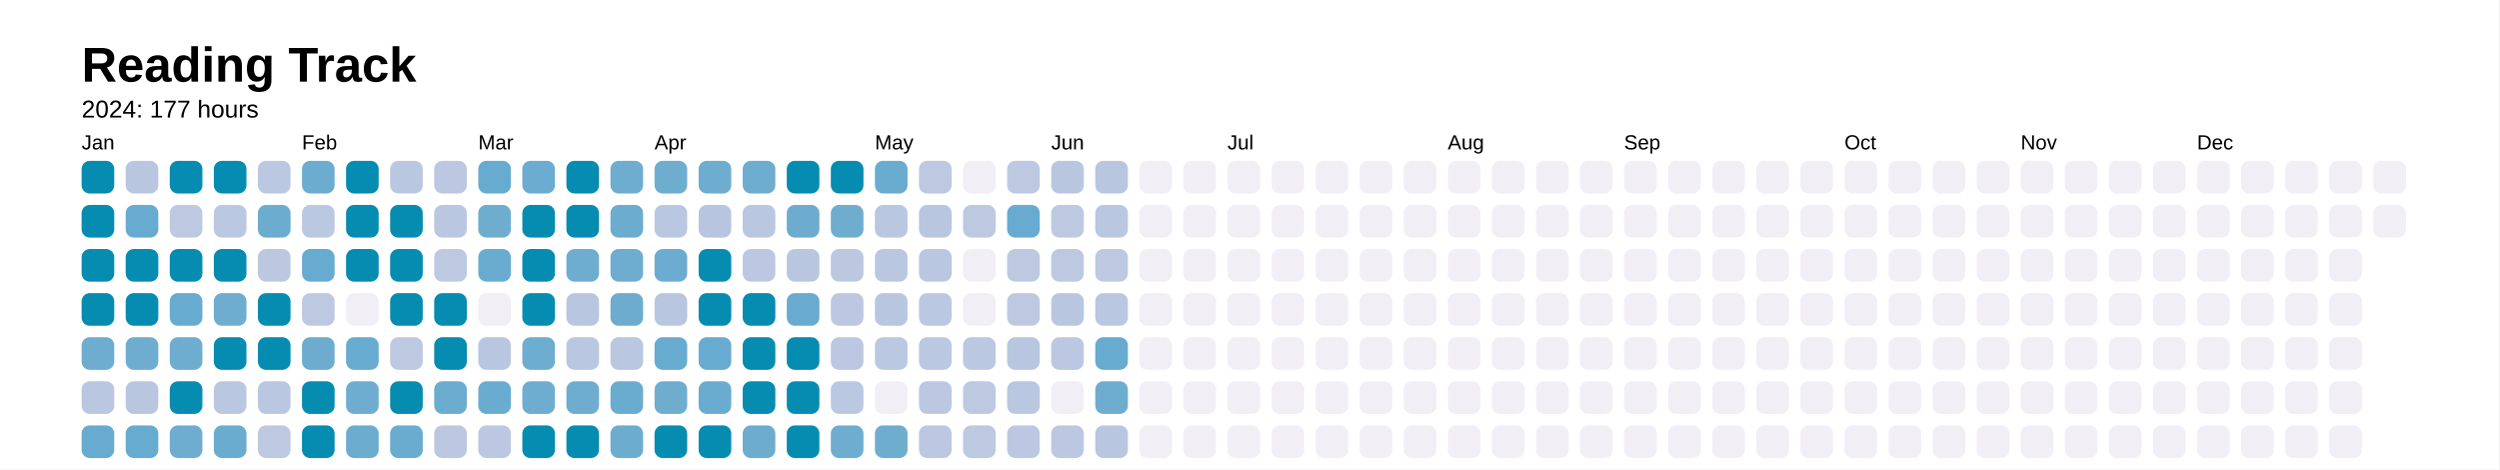
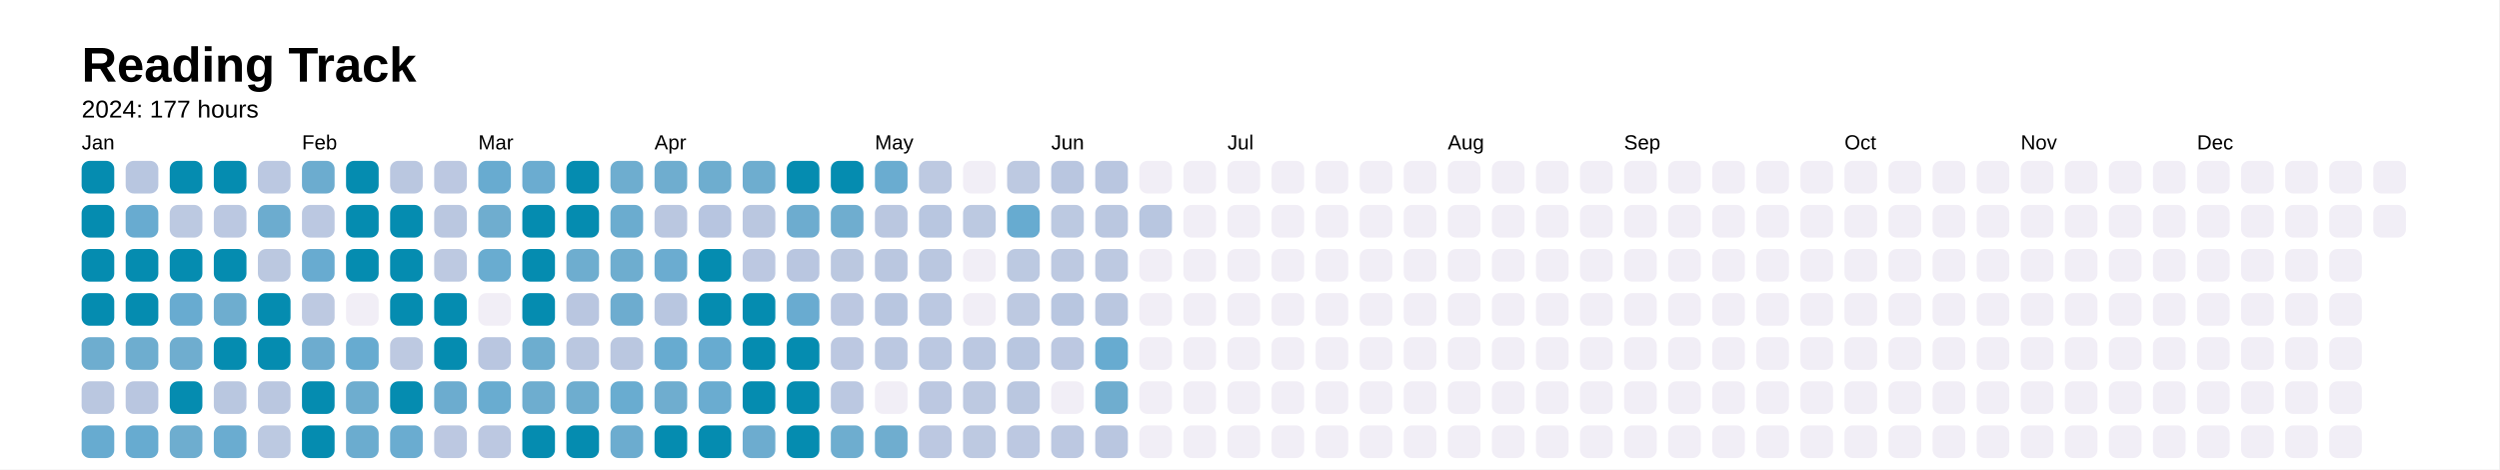
<svg xmlns="http://www.w3.org/2000/svg" baseProfile="full" height="57.5mm" version="1.1" viewBox="0,0,306.2,57.5" width="306.2mm">
  <defs />
  <rect fill="#FFFFFF" height="57.5" width="306.2" x="0" y="0" />
  <text fill="#000000" style="font-size:6px; font-family:Arial; font-weight:bold;" x="10" y="10">Reading Track</text>
  <text fill="#000000" style="font-size:3px; font-family:Arial;" x="10" y="14.4">2024: 177 hours</text>
  <text fill="#000000" style="font-size:2.5px; font-family:Arial" x="10" y="18.3">Jan</text>
  <rect fill="#058cb0" height="4" rx="1" ry="1" width="4" x="10" y="19.7" />
  <rect fill="#058cb0" height="4" rx="1" ry="1" width="4" x="10" y="25.1" />
  <rect fill="#058cb0" height="4" rx="1" ry="1" width="4" x="10" y="30.5" />
  <rect fill="#058cb0" height="4" rx="1" ry="1" width="4" x="10" y="35.9" />
  <rect fill="#6eadcf" height="4" rx="1" ry="1" width="4" x="10" y="41.3" />
  <rect fill="#bac7e0" height="4" rx="1" ry="1" width="4" x="10" y="46.7" />
  <rect fill="#67abd0" height="4" rx="1" ry="1" width="4" x="10" y="52.1" />
  <rect fill="#b8c6e0" height="4" rx="1" ry="1" width="4" x="15.4" y="19.7" />
  <rect fill="#68abd0" height="4" rx="1" ry="1" width="4" x="15.4" y="25.1" />
  <rect fill="#058cb0" height="4" rx="1" ry="1" width="4" x="15.4" y="30.5" />
  <rect fill="#058cb0" height="4" rx="1" ry="1" width="4" x="15.4" y="35.9" />
  <rect fill="#6eadcf" height="4" rx="1" ry="1" width="4" x="15.4" y="41.3" />
  <rect fill="#b9c6e0" height="4" rx="1" ry="1" width="4" x="15.4" y="46.7" />
  <rect fill="#67abd0" height="4" rx="1" ry="1" width="4" x="15.4" y="52.1" />
  <rect fill="#058cb0" height="4" rx="1" ry="1" width="4" x="20.8" y="19.7" />
  <rect fill="#bcc9e1" height="4" rx="1" ry="1" width="4" x="20.8" y="25.1" />
  <rect fill="#058cb0" height="4" rx="1" ry="1" width="4" x="20.8" y="30.5" />
  <rect fill="#68abd0" height="4" rx="1" ry="1" width="4" x="20.8" y="35.9" />
  <rect fill="#6fadcf" height="4" rx="1" ry="1" width="4" x="20.8" y="41.3" />
  <rect fill="#058cb0" height="4" rx="1" ry="1" width="4" x="20.8" y="46.7" />
  <rect fill="#6eadcf" height="4" rx="1" ry="1" width="4" x="20.8" y="52.1" />
  <rect fill="#058cb0" height="4" rx="1" ry="1" width="4" x="26.2" y="19.7" />
  <rect fill="#bbc8e1" height="4" rx="1" ry="1" width="4" x="26.2" y="25.1" />
  <rect fill="#058cb0" height="4" rx="1" ry="1" width="4" x="26.2" y="30.5" />
  <rect fill="#6eadcf" height="4" rx="1" ry="1" width="4" x="26.2" y="35.9" />
  <rect fill="#058cb0" height="4" rx="1" ry="1" width="4" x="26.2" y="41.3" />
  <rect fill="#b9c7e0" height="4" rx="1" ry="1" width="4" x="26.2" y="46.7" />
  <rect fill="#6aacd0" height="4" rx="1" ry="1" width="4" x="26.2" y="52.1" />
  <rect fill="#bbc8e1" height="4" rx="1" ry="1" width="4" x="31.6" y="19.7" />
  <rect fill="#6caccf" height="4" rx="1" ry="1" width="4" x="31.6" y="25.1" />
  <rect fill="#bbc8e0" height="4" rx="1" ry="1" width="4" x="31.6" y="30.5" />
  <rect fill="#058cb0" height="4" rx="1" ry="1" width="4" x="31.6" y="35.9" />
  <rect fill="#058cb0" height="4" rx="1" ry="1" width="4" x="31.6" y="41.3" />
  <rect fill="#bac7e0" height="4" rx="1" ry="1" width="4" x="31.6" y="46.7" />
  <rect fill="#bcc9e1" height="4" rx="1" ry="1" width="4" x="31.6" y="52.1" />
  <text fill="#000000" style="font-size:2.5px; font-family:Arial" x="37.0" y="18.3">Feb</text>
  <rect fill="#6caccf" height="4" rx="1" ry="1" width="4" x="37.0" y="19.7" />
  <rect fill="#bbc8e1" height="4" rx="1" ry="1" width="4" x="37.0" y="25.1" />
  <rect fill="#68abd0" height="4" rx="1" ry="1" width="4" x="37.0" y="30.5" />
  <rect fill="#bdc9e1" height="4" rx="1" ry="1" width="4" x="37.0" y="35.9" />
  <rect fill="#6daccf" height="4" rx="1" ry="1" width="4" x="37.0" y="41.3" />
  <rect fill="#058cb0" height="4" rx="1" ry="1" width="4" x="37.0" y="46.7" />
  <rect fill="#058cb0" height="4" rx="1" ry="1" width="4" x="37.0" y="52.1" />
  <rect fill="#058cb0" height="4" rx="1" ry="1" width="4" x="42.4" y="19.7" />
  <rect fill="#058cb0" height="4" rx="1" ry="1" width="4" x="42.4" y="25.1" />
  <rect fill="#058cb0" height="4" rx="1" ry="1" width="4" x="42.4" y="30.5" />
  <rect fill="#f1eef6" height="4" rx="1" ry="1" width="4" x="42.4" y="35.9" />
  <rect fill="#67abd0" height="4" rx="1" ry="1" width="4" x="42.4" y="41.3" />
  <rect fill="#6eadcf" height="4" rx="1" ry="1" width="4" x="42.4" y="46.7" />
  <rect fill="#6baccf" height="4" rx="1" ry="1" width="4" x="42.4" y="52.1" />
  <rect fill="#bac7e0" height="4" rx="1" ry="1" width="4" x="47.8" y="19.7" />
  <rect fill="#058cb0" height="4" rx="1" ry="1" width="4" x="47.8" y="25.1" />
  <rect fill="#058cb0" height="4" rx="1" ry="1" width="4" x="47.8" y="30.5" />
  <rect fill="#058cb0" height="4" rx="1" ry="1" width="4" x="47.8" y="35.9" />
  <rect fill="#bdc9e1" height="4" rx="1" ry="1" width="4" x="47.8" y="41.3" />
  <rect fill="#058cb0" height="4" rx="1" ry="1" width="4" x="47.8" y="46.7" />
  <rect fill="#6aacd0" height="4" rx="1" ry="1" width="4" x="47.8" y="52.1" />
  <rect fill="#bcc8e1" height="4" rx="1" ry="1" width="4" x="53.2" y="19.7" />
  <rect fill="#bac7e0" height="4" rx="1" ry="1" width="4" x="53.2" y="25.1" />
  <rect fill="#bdc9e1" height="4" rx="1" ry="1" width="4" x="53.2" y="30.5" />
  <rect fill="#058cb0" height="4" rx="1" ry="1" width="4" x="53.2" y="35.9" />
  <rect fill="#058cb0" height="4" rx="1" ry="1" width="4" x="53.2" y="41.3" />
  <rect fill="#6caccf" height="4" rx="1" ry="1" width="4" x="53.2" y="46.7" />
  <rect fill="#bcc8e1" height="4" rx="1" ry="1" width="4" x="53.2" y="52.1" />
  <text fill="#000000" style="font-size:2.5px; font-family:Arial" x="58.6" y="18.3">Mar</text>
  <rect fill="#68abd0" height="4" rx="1" ry="1" width="4" x="58.6" y="19.7" />
  <rect fill="#6fadcf" height="4" rx="1" ry="1" width="4" x="58.6" y="25.1" />
  <rect fill="#69acd0" height="4" rx="1" ry="1" width="4" x="58.6" y="30.5" />
  <rect fill="#f1eef6" height="4" rx="1" ry="1" width="4" x="58.6" y="35.9" />
  <rect fill="#b9c6e0" height="4" rx="1" ry="1" width="4" x="58.6" y="41.3" />
  <rect fill="#69acd0" height="4" rx="1" ry="1" width="4" x="58.6" y="46.7" />
  <rect fill="#bcc8e1" height="4" rx="1" ry="1" width="4" x="58.6" y="52.1" />
  <rect fill="#6bacd0" height="4" rx="1" ry="1" width="4" x="64" y="19.7" />
  <rect fill="#058cb0" height="4" rx="1" ry="1" width="4" x="64" y="25.1" />
  <rect fill="#058cb0" height="4" rx="1" ry="1" width="4" x="64" y="30.5" />
  <rect fill="#058cb0" height="4" rx="1" ry="1" width="4" x="64" y="35.9" />
  <rect fill="#6dadcf" height="4" rx="1" ry="1" width="4" x="64" y="41.3" />
  <rect fill="#6eadcf" height="4" rx="1" ry="1" width="4" x="64" y="46.7" />
  <rect fill="#058cb0" height="4" rx="1" ry="1" width="4" x="64" y="52.1" />
  <rect fill="#058cb0" height="4" rx="1" ry="1" width="4" x="69.4" y="19.7" />
  <rect fill="#058cb0" height="4" rx="1" ry="1" width="4" x="69.4" y="25.1" />
  <rect fill="#6eadcf" height="4" rx="1" ry="1" width="4" x="69.4" y="30.5" />
  <rect fill="#b9c6e0" height="4" rx="1" ry="1" width="4" x="69.4" y="35.9" />
  <rect fill="#bac7e0" height="4" rx="1" ry="1" width="4" x="69.4" y="41.3" />
  <rect fill="#6eadcf" height="4" rx="1" ry="1" width="4" x="69.4" y="46.7" />
  <rect fill="#058cb0" height="4" rx="1" ry="1" width="4" x="69.4" y="52.1" />
  <rect fill="#6eadcf" height="4" rx="1" ry="1" width="4" x="74.8" y="19.7" />
  <rect fill="#6baccf" height="4" rx="1" ry="1" width="4" x="74.8" y="25.1" />
  <rect fill="#6eadcf" height="4" rx="1" ry="1" width="4" x="74.8" y="30.5" />
  <rect fill="#6daccf" height="4" rx="1" ry="1" width="4" x="74.8" y="35.9" />
  <rect fill="#bac7e0" height="4" rx="1" ry="1" width="4" x="74.8" y="41.3" />
  <rect fill="#69acd0" height="4" rx="1" ry="1" width="4" x="74.8" y="46.7" />
  <rect fill="#6caccf" height="4" rx="1" ry="1" width="4" x="74.8" y="52.1" />
  <text fill="#000000" style="font-size:2.5px; font-family:Arial" x="80.2" y="18.3">Apr</text>
  <rect fill="#6fadcf" height="4" rx="1" ry="1" width="4" x="80.2" y="19.7" />
  <rect fill="#bac7e0" height="4" rx="1" ry="1" width="4" x="80.2" y="25.1" />
  <rect fill="#6bacd0" height="4" rx="1" ry="1" width="4" x="80.2" y="30.5" />
  <rect fill="#b8c6e0" height="4" rx="1" ry="1" width="4" x="80.2" y="35.9" />
  <rect fill="#67abd0" height="4" rx="1" ry="1" width="4" x="80.2" y="41.3" />
  <rect fill="#6fadcf" height="4" rx="1" ry="1" width="4" x="80.2" y="46.7" />
  <rect fill="#058cb0" height="4" rx="1" ry="1" width="4" x="80.2" y="52.1" />
  <rect fill="#6eadcf" height="4" rx="1" ry="1" width="4" x="85.6" y="19.7" />
  <rect fill="#b7c5e0" height="4" rx="1" ry="1" width="4" x="85.6" y="25.1" />
  <rect fill="#058cb0" height="4" rx="1" ry="1" width="4" x="85.6" y="30.5" />
  <rect fill="#058cb0" height="4" rx="1" ry="1" width="4" x="85.6" y="35.9" />
  <rect fill="#67abd0" height="4" rx="1" ry="1" width="4" x="85.6" y="41.3" />
  <rect fill="#6aacd0" height="4" rx="1" ry="1" width="4" x="85.6" y="46.7" />
  <rect fill="#058cb0" height="4" rx="1" ry="1" width="4" x="85.6" y="52.1" />
  <rect fill="#6eadcf" height="4" rx="1" ry="1" width="4" x="91" y="19.7" />
  <rect fill="#bac7e0" height="4" rx="1" ry="1" width="4" x="91" y="25.1" />
  <rect fill="#bcc8e1" height="4" rx="1" ry="1" width="4" x="91" y="30.5" />
  <rect fill="#058cb0" height="4" rx="1" ry="1" width="4" x="91" y="35.9" />
  <rect fill="#058cb0" height="4" rx="1" ry="1" width="4" x="91" y="41.3" />
  <rect fill="#058cb0" height="4" rx="1" ry="1" width="4" x="91" y="46.7" />
  <rect fill="#6daccf" height="4" rx="1" ry="1" width="4" x="91" y="52.1" />
  <rect fill="#058cb0" height="4" rx="1" ry="1" width="4" x="96.4" y="19.7" />
  <rect fill="#6daccf" height="4" rx="1" ry="1" width="4" x="96.4" y="25.1" />
  <rect fill="#b9c6e0" height="4" rx="1" ry="1" width="4" x="96.4" y="30.5" />
  <rect fill="#69abd0" height="4" rx="1" ry="1" width="4" x="96.4" y="35.9" />
  <rect fill="#058cb0" height="4" rx="1" ry="1" width="4" x="96.4" y="41.3" />
  <rect fill="#058cb0" height="4" rx="1" ry="1" width="4" x="96.4" y="46.7" />
  <rect fill="#058cb0" height="4" rx="1" ry="1" width="4" x="96.4" y="52.1" />
  <rect fill="#058cb0" height="4" rx="1" ry="1" width="4" x="101.8" y="19.7" />
  <rect fill="#6fadcf" height="4" rx="1" ry="1" width="4" x="101.8" y="25.1" />
  <rect fill="#bbc8e0" height="4" rx="1" ry="1" width="4" x="101.8" y="30.5" />
  <rect fill="#bcc8e1" height="4" rx="1" ry="1" width="4" x="101.8" y="35.9" />
  <rect fill="#bcc8e1" height="4" rx="1" ry="1" width="4" x="101.8" y="41.3" />
  <rect fill="#bbc8e1" height="4" rx="1" ry="1" width="4" x="101.8" y="46.7" />
  <rect fill="#6eadcf" height="4" rx="1" ry="1" width="4" x="101.8" y="52.1" />
  <text fill="#000000" style="font-size:2.5px; font-family:Arial" x="107.2" y="18.3">May</text>
  <rect fill="#6aacd0" height="4" rx="1" ry="1" width="4" x="107.2" y="19.7" />
  <rect fill="#bac7e0" height="4" rx="1" ry="1" width="4" x="107.2" y="25.1" />
  <rect fill="#bac7e0" height="4" rx="1" ry="1" width="4" x="107.2" y="30.5" />
  <rect fill="#b8c6e0" height="4" rx="1" ry="1" width="4" x="107.2" y="35.9" />
  <rect fill="#bbc8e1" height="4" rx="1" ry="1" width="4" x="107.2" y="41.3" />
  <rect fill="#f1eef6" height="4" rx="1" ry="1" width="4" x="107.2" y="46.7" />
  <rect fill="#6fadcf" height="4" rx="1" ry="1" width="4" x="107.2" y="52.1" />
  <rect fill="#bdc9e1" height="4" rx="1" ry="1" width="4" x="112.6" y="19.7" />
  <rect fill="#b8c6e0" height="4" rx="1" ry="1" width="4" x="112.6" y="25.1" />
  <rect fill="#bac7e0" height="4" rx="1" ry="1" width="4" x="112.6" y="30.5" />
  <rect fill="#bbc8e1" height="4" rx="1" ry="1" width="4" x="112.6" y="35.9" />
  <rect fill="#bbc8e1" height="4" rx="1" ry="1" width="4" x="112.6" y="41.3" />
  <rect fill="#bcc8e1" height="4" rx="1" ry="1" width="4" x="112.6" y="46.7" />
  <rect fill="#bcc8e1" height="4" rx="1" ry="1" width="4" x="112.6" y="52.1" />
  <rect fill="#f1eef6" height="4" rx="1" ry="1" width="4" x="118" y="19.7" />
  <rect fill="#bcc9e1" height="4" rx="1" ry="1" width="4" x="118" y="25.1" />
  <rect fill="#f1eef6" height="4" rx="1" ry="1" width="4" x="118" y="30.5" />
  <rect fill="#f1eef6" height="4" rx="1" ry="1" width="4" x="118" y="35.9" />
  <rect fill="#bbc8e1" height="4" rx="1" ry="1" width="4" x="118" y="41.3" />
  <rect fill="#bdc9e1" height="4" rx="1" ry="1" width="4" x="118" y="46.7" />
  <rect fill="#bdc9e1" height="4" rx="1" ry="1" width="4" x="118" y="52.1" />
  <rect fill="#bdc9e1" height="4" rx="1" ry="1" width="4" x="123.4" y="19.7" />
  <rect fill="#67abd0" height="4" rx="1" ry="1" width="4" x="123.4" y="25.1" />
  <rect fill="#bcc9e1" height="4" rx="1" ry="1" width="4" x="123.4" y="30.5" />
  <rect fill="#bdc9e1" height="4" rx="1" ry="1" width="4" x="123.4" y="35.9" />
  <rect fill="#b8c6e0" height="4" rx="1" ry="1" width="4" x="123.4" y="41.3" />
  <rect fill="#bac7e0" height="4" rx="1" ry="1" width="4" x="123.4" y="46.7" />
  <rect fill="#bcc8e1" height="4" rx="1" ry="1" width="4" x="123.4" y="52.1" />
  <text fill="#000000" style="font-size:2.5px; font-family:Arial" x="128.8" y="18.3">Jun</text>
  <rect fill="#b9c6e0" height="4" rx="1" ry="1" width="4" x="128.8" y="19.7" />
  <rect fill="#bcc9e1" height="4" rx="1" ry="1" width="4" x="128.8" y="25.1" />
  <rect fill="#bdc9e1" height="4" rx="1" ry="1" width="4" x="128.8" y="30.5" />
  <rect fill="#b8c6e0" height="4" rx="1" ry="1" width="4" x="128.8" y="35.9" />
  <rect fill="#bcc8e1" height="4" rx="1" ry="1" width="4" x="128.8" y="41.3" />
  <rect fill="#f1eef6" height="4" rx="1" ry="1" width="4" x="128.8" y="46.7" />
  <rect fill="#bcc8e1" height="4" rx="1" ry="1" width="4" x="128.8" y="52.1" />
  <rect fill="#b9c6e0" height="4" rx="1" ry="1" width="4" x="134.2" y="19.7" />
  <rect fill="#bac7e0" height="4" rx="1" ry="1" width="4" x="134.2" y="25.1" />
  <rect fill="#bdc9e1" height="4" rx="1" ry="1" width="4" x="134.2" y="30.5" />
  <rect fill="#bac7e0" height="4" rx="1" ry="1" width="4" x="134.2" y="35.9" />
  <rect fill="#67abd0" height="4" rx="1" ry="1" width="4" x="134.2" y="41.3" />
  <rect fill="#6fadcf" height="4" rx="1" ry="1" width="4" x="134.2" y="46.7" />
  <rect fill="#b9c6e0" height="4" rx="1" ry="1" width="4" x="134.2" y="52.1" />
  <rect fill="#f1eef6" height="4" rx="1" ry="1" width="4" x="139.6" y="19.7" />
-   <rect fill="#f1eef6" height="4" rx="1" ry="1" width="4" x="139.6" y="25.1" />
+   <rect fill="#b8c6e0" height="4" rx="1" ry="1" width="4" x="139.6" y="25.1" />
  <rect fill="#f1eef6" height="4" rx="1" ry="1" width="4" x="139.6" y="30.5" />
  <rect fill="#f1eef6" height="4" rx="1" ry="1" width="4" x="139.6" y="35.9" />
  <rect fill="#f1eef6" height="4" rx="1" ry="1" width="4" x="139.6" y="41.3" />
  <rect fill="#f1eef6" height="4" rx="1" ry="1" width="4" x="139.6" y="46.7" />
  <rect fill="#f1eef6" height="4" rx="1" ry="1" width="4" x="139.6" y="52.1" />
  <rect fill="#f1eef6" height="4" rx="1" ry="1" width="4" x="145" y="19.7" />
  <rect fill="#f1eef6" height="4" rx="1" ry="1" width="4" x="145" y="25.1" />
  <rect fill="#f1eef6" height="4" rx="1" ry="1" width="4" x="145" y="30.5" />
  <rect fill="#f1eef6" height="4" rx="1" ry="1" width="4" x="145" y="35.9" />
  <rect fill="#f1eef6" height="4" rx="1" ry="1" width="4" x="145" y="41.3" />
  <rect fill="#f1eef6" height="4" rx="1" ry="1" width="4" x="145" y="46.7" />
  <rect fill="#f1eef6" height="4" rx="1" ry="1" width="4" x="145" y="52.1" />
  <text fill="#000000" style="font-size:2.5px; font-family:Arial" x="150.4" y="18.3">Jul</text>
  <rect fill="#f1eef6" height="4" rx="1" ry="1" width="4" x="150.4" y="19.7" />
  <rect fill="#f1eef6" height="4" rx="1" ry="1" width="4" x="150.4" y="25.1" />
  <rect fill="#f1eef6" height="4" rx="1" ry="1" width="4" x="150.4" y="30.5" />
  <rect fill="#f1eef6" height="4" rx="1" ry="1" width="4" x="150.4" y="35.9" />
  <rect fill="#f1eef6" height="4" rx="1" ry="1" width="4" x="150.4" y="41.3" />
  <rect fill="#f1eef6" height="4" rx="1" ry="1" width="4" x="150.4" y="46.7" />
  <rect fill="#f1eef6" height="4" rx="1" ry="1" width="4" x="150.4" y="52.1" />
  <rect fill="#f1eef6" height="4" rx="1" ry="1" width="4" x="155.8" y="19.7" />
  <rect fill="#f1eef6" height="4" rx="1" ry="1" width="4" x="155.8" y="25.1" />
  <rect fill="#f1eef6" height="4" rx="1" ry="1" width="4" x="155.8" y="30.5" />
  <rect fill="#f1eef6" height="4" rx="1" ry="1" width="4" x="155.8" y="35.9" />
  <rect fill="#f1eef6" height="4" rx="1" ry="1" width="4" x="155.8" y="41.3" />
  <rect fill="#f1eef6" height="4" rx="1" ry="1" width="4" x="155.8" y="46.7" />
  <rect fill="#f1eef6" height="4" rx="1" ry="1" width="4" x="155.8" y="52.1" />
  <rect fill="#f1eef6" height="4" rx="1" ry="1" width="4" x="161.2" y="19.7" />
  <rect fill="#f1eef6" height="4" rx="1" ry="1" width="4" x="161.2" y="25.1" />
  <rect fill="#f1eef6" height="4" rx="1" ry="1" width="4" x="161.2" y="30.5" />
  <rect fill="#f1eef6" height="4" rx="1" ry="1" width="4" x="161.2" y="35.9" />
  <rect fill="#f1eef6" height="4" rx="1" ry="1" width="4" x="161.2" y="41.3" />
  <rect fill="#f1eef6" height="4" rx="1" ry="1" width="4" x="161.2" y="46.7" />
  <rect fill="#f1eef6" height="4" rx="1" ry="1" width="4" x="161.2" y="52.1" />
  <rect fill="#f1eef6" height="4" rx="1" ry="1" width="4" x="166.6" y="19.7" />
  <rect fill="#f1eef6" height="4" rx="1" ry="1" width="4" x="166.6" y="25.1" />
  <rect fill="#f1eef6" height="4" rx="1" ry="1" width="4" x="166.6" y="30.5" />
  <rect fill="#f1eef6" height="4" rx="1" ry="1" width="4" x="166.6" y="35.9" />
  <rect fill="#f1eef6" height="4" rx="1" ry="1" width="4" x="166.6" y="41.3" />
  <rect fill="#f1eef6" height="4" rx="1" ry="1" width="4" x="166.6" y="46.7" />
  <rect fill="#f1eef6" height="4" rx="1" ry="1" width="4" x="166.6" y="52.1" />
  <rect fill="#f1eef6" height="4" rx="1" ry="1" width="4" x="172" y="19.7" />
  <rect fill="#f1eef6" height="4" rx="1" ry="1" width="4" x="172" y="25.1" />
  <rect fill="#f1eef6" height="4" rx="1" ry="1" width="4" x="172" y="30.5" />
  <rect fill="#f1eef6" height="4" rx="1" ry="1" width="4" x="172" y="35.9" />
  <rect fill="#f1eef6" height="4" rx="1" ry="1" width="4" x="172" y="41.3" />
  <rect fill="#f1eef6" height="4" rx="1" ry="1" width="4" x="172" y="46.7" />
  <rect fill="#f1eef6" height="4" rx="1" ry="1" width="4" x="172" y="52.1" />
  <text fill="#000000" style="font-size:2.5px; font-family:Arial" x="177.4" y="18.3">Aug</text>
  <rect fill="#f1eef6" height="4" rx="1" ry="1" width="4" x="177.4" y="19.7" />
  <rect fill="#f1eef6" height="4" rx="1" ry="1" width="4" x="177.4" y="25.1" />
  <rect fill="#f1eef6" height="4" rx="1" ry="1" width="4" x="177.4" y="30.5" />
  <rect fill="#f1eef6" height="4" rx="1" ry="1" width="4" x="177.4" y="35.9" />
  <rect fill="#f1eef6" height="4" rx="1" ry="1" width="4" x="177.4" y="41.3" />
  <rect fill="#f1eef6" height="4" rx="1" ry="1" width="4" x="177.4" y="46.7" />
  <rect fill="#f1eef6" height="4" rx="1" ry="1" width="4" x="177.4" y="52.1" />
  <rect fill="#f1eef6" height="4" rx="1" ry="1" width="4" x="182.8" y="19.7" />
  <rect fill="#f1eef6" height="4" rx="1" ry="1" width="4" x="182.8" y="25.1" />
  <rect fill="#f1eef6" height="4" rx="1" ry="1" width="4" x="182.8" y="30.5" />
  <rect fill="#f1eef6" height="4" rx="1" ry="1" width="4" x="182.8" y="35.9" />
  <rect fill="#f1eef6" height="4" rx="1" ry="1" width="4" x="182.8" y="41.3" />
  <rect fill="#f1eef6" height="4" rx="1" ry="1" width="4" x="182.8" y="46.7" />
  <rect fill="#f1eef6" height="4" rx="1" ry="1" width="4" x="182.8" y="52.1" />
  <rect fill="#f1eef6" height="4" rx="1" ry="1" width="4" x="188.2" y="19.7" />
  <rect fill="#f1eef6" height="4" rx="1" ry="1" width="4" x="188.2" y="25.1" />
  <rect fill="#f1eef6" height="4" rx="1" ry="1" width="4" x="188.2" y="30.5" />
  <rect fill="#f1eef6" height="4" rx="1" ry="1" width="4" x="188.2" y="35.9" />
  <rect fill="#f1eef6" height="4" rx="1" ry="1" width="4" x="188.2" y="41.3" />
  <rect fill="#f1eef6" height="4" rx="1" ry="1" width="4" x="188.2" y="46.7" />
  <rect fill="#f1eef6" height="4" rx="1" ry="1" width="4" x="188.2" y="52.1" />
  <rect fill="#f1eef6" height="4" rx="1" ry="1" width="4" x="193.6" y="19.7" />
  <rect fill="#f1eef6" height="4" rx="1" ry="1" width="4" x="193.6" y="25.1" />
  <rect fill="#f1eef6" height="4" rx="1" ry="1" width="4" x="193.6" y="30.5" />
  <rect fill="#f1eef6" height="4" rx="1" ry="1" width="4" x="193.6" y="35.9" />
  <rect fill="#f1eef6" height="4" rx="1" ry="1" width="4" x="193.6" y="41.3" />
  <rect fill="#f1eef6" height="4" rx="1" ry="1" width="4" x="193.6" y="46.7" />
  <rect fill="#f1eef6" height="4" rx="1" ry="1" width="4" x="193.6" y="52.1" />
  <text fill="#000000" style="font-size:2.5px; font-family:Arial" x="199" y="18.3">Sep</text>
  <rect fill="#f1eef6" height="4" rx="1" ry="1" width="4" x="199" y="19.7" />
  <rect fill="#f1eef6" height="4" rx="1" ry="1" width="4" x="199" y="25.1" />
  <rect fill="#f1eef6" height="4" rx="1" ry="1" width="4" x="199" y="30.5" />
  <rect fill="#f1eef6" height="4" rx="1" ry="1" width="4" x="199" y="35.9" />
  <rect fill="#f1eef6" height="4" rx="1" ry="1" width="4" x="199" y="41.3" />
  <rect fill="#f1eef6" height="4" rx="1" ry="1" width="4" x="199" y="46.7" />
  <rect fill="#f1eef6" height="4" rx="1" ry="1" width="4" x="199" y="52.1" />
  <rect fill="#f1eef6" height="4" rx="1" ry="1" width="4" x="204.4" y="19.7" />
  <rect fill="#f1eef6" height="4" rx="1" ry="1" width="4" x="204.4" y="25.1" />
  <rect fill="#f1eef6" height="4" rx="1" ry="1" width="4" x="204.4" y="30.5" />
  <rect fill="#f1eef6" height="4" rx="1" ry="1" width="4" x="204.4" y="35.9" />
  <rect fill="#f1eef6" height="4" rx="1" ry="1" width="4" x="204.4" y="41.3" />
  <rect fill="#f1eef6" height="4" rx="1" ry="1" width="4" x="204.4" y="46.7" />
  <rect fill="#f1eef6" height="4" rx="1" ry="1" width="4" x="204.4" y="52.1" />
  <rect fill="#f1eef6" height="4" rx="1" ry="1" width="4" x="209.8" y="19.7" />
  <rect fill="#f1eef6" height="4" rx="1" ry="1" width="4" x="209.8" y="25.1" />
  <rect fill="#f1eef6" height="4" rx="1" ry="1" width="4" x="209.8" y="30.5" />
  <rect fill="#f1eef6" height="4" rx="1" ry="1" width="4" x="209.8" y="35.9" />
  <rect fill="#f1eef6" height="4" rx="1" ry="1" width="4" x="209.8" y="41.3" />
  <rect fill="#f1eef6" height="4" rx="1" ry="1" width="4" x="209.8" y="46.7" />
  <rect fill="#f1eef6" height="4" rx="1" ry="1" width="4" x="209.8" y="52.1" />
  <rect fill="#f1eef6" height="4" rx="1" ry="1" width="4" x="215.2" y="19.7" />
  <rect fill="#f1eef6" height="4" rx="1" ry="1" width="4" x="215.2" y="25.1" />
  <rect fill="#f1eef6" height="4" rx="1" ry="1" width="4" x="215.2" y="30.5" />
  <rect fill="#f1eef6" height="4" rx="1" ry="1" width="4" x="215.2" y="35.9" />
  <rect fill="#f1eef6" height="4" rx="1" ry="1" width="4" x="215.2" y="41.3" />
  <rect fill="#f1eef6" height="4" rx="1" ry="1" width="4" x="215.2" y="46.7" />
  <rect fill="#f1eef6" height="4" rx="1" ry="1" width="4" x="215.2" y="52.1" />
  <rect fill="#f1eef6" height="4" rx="1" ry="1" width="4" x="220.6" y="19.7" />
  <rect fill="#f1eef6" height="4" rx="1" ry="1" width="4" x="220.6" y="25.1" />
  <rect fill="#f1eef6" height="4" rx="1" ry="1" width="4" x="220.6" y="30.5" />
  <rect fill="#f1eef6" height="4" rx="1" ry="1" width="4" x="220.6" y="35.9" />
  <rect fill="#f1eef6" height="4" rx="1" ry="1" width="4" x="220.6" y="41.3" />
  <rect fill="#f1eef6" height="4" rx="1" ry="1" width="4" x="220.6" y="46.7" />
  <rect fill="#f1eef6" height="4" rx="1" ry="1" width="4" x="220.6" y="52.1" />
  <text fill="#000000" style="font-size:2.5px; font-family:Arial" x="226" y="18.3">Oct</text>
  <rect fill="#f1eef6" height="4" rx="1" ry="1" width="4" x="226" y="19.7" />
  <rect fill="#f1eef6" height="4" rx="1" ry="1" width="4" x="226" y="25.1" />
  <rect fill="#f1eef6" height="4" rx="1" ry="1" width="4" x="226" y="30.5" />
  <rect fill="#f1eef6" height="4" rx="1" ry="1" width="4" x="226" y="35.9" />
  <rect fill="#f1eef6" height="4" rx="1" ry="1" width="4" x="226" y="41.3" />
  <rect fill="#f1eef6" height="4" rx="1" ry="1" width="4" x="226" y="46.7" />
  <rect fill="#f1eef6" height="4" rx="1" ry="1" width="4" x="226" y="52.1" />
  <rect fill="#f1eef6" height="4" rx="1" ry="1" width="4" x="231.4" y="19.7" />
  <rect fill="#f1eef6" height="4" rx="1" ry="1" width="4" x="231.4" y="25.1" />
  <rect fill="#f1eef6" height="4" rx="1" ry="1" width="4" x="231.4" y="30.5" />
  <rect fill="#f1eef6" height="4" rx="1" ry="1" width="4" x="231.4" y="35.9" />
  <rect fill="#f1eef6" height="4" rx="1" ry="1" width="4" x="231.4" y="41.3" />
  <rect fill="#f1eef6" height="4" rx="1" ry="1" width="4" x="231.4" y="46.7" />
  <rect fill="#f1eef6" height="4" rx="1" ry="1" width="4" x="231.4" y="52.1" />
  <rect fill="#f1eef6" height="4" rx="1" ry="1" width="4" x="236.8" y="19.7" />
  <rect fill="#f1eef6" height="4" rx="1" ry="1" width="4" x="236.8" y="25.1" />
  <rect fill="#f1eef6" height="4" rx="1" ry="1" width="4" x="236.8" y="30.5" />
  <rect fill="#f1eef6" height="4" rx="1" ry="1" width="4" x="236.8" y="35.9" />
  <rect fill="#f1eef6" height="4" rx="1" ry="1" width="4" x="236.8" y="41.3" />
  <rect fill="#f1eef6" height="4" rx="1" ry="1" width="4" x="236.8" y="46.7" />
  <rect fill="#f1eef6" height="4" rx="1" ry="1" width="4" x="236.8" y="52.1" />
  <rect fill="#f1eef6" height="4" rx="1" ry="1" width="4" x="242.2" y="19.7" />
  <rect fill="#f1eef6" height="4" rx="1" ry="1" width="4" x="242.2" y="25.1" />
  <rect fill="#f1eef6" height="4" rx="1" ry="1" width="4" x="242.2" y="30.5" />
  <rect fill="#f1eef6" height="4" rx="1" ry="1" width="4" x="242.2" y="35.9" />
  <rect fill="#f1eef6" height="4" rx="1" ry="1" width="4" x="242.2" y="41.3" />
  <rect fill="#f1eef6" height="4" rx="1" ry="1" width="4" x="242.2" y="46.7" />
  <rect fill="#f1eef6" height="4" rx="1" ry="1" width="4" x="242.2" y="52.1" />
  <text fill="#000000" style="font-size:2.5px; font-family:Arial" x="247.6" y="18.3">Nov</text>
  <rect fill="#f1eef6" height="4" rx="1" ry="1" width="4" x="247.6" y="19.7" />
  <rect fill="#f1eef6" height="4" rx="1" ry="1" width="4" x="247.6" y="25.1" />
  <rect fill="#f1eef6" height="4" rx="1" ry="1" width="4" x="247.6" y="30.5" />
  <rect fill="#f1eef6" height="4" rx="1" ry="1" width="4" x="247.6" y="35.9" />
  <rect fill="#f1eef6" height="4" rx="1" ry="1" width="4" x="247.6" y="41.3" />
  <rect fill="#f1eef6" height="4" rx="1" ry="1" width="4" x="247.6" y="46.7" />
  <rect fill="#f1eef6" height="4" rx="1" ry="1" width="4" x="247.6" y="52.1" />
  <rect fill="#f1eef6" height="4" rx="1" ry="1" width="4" x="253" y="19.7" />
  <rect fill="#f1eef6" height="4" rx="1" ry="1" width="4" x="253" y="25.1" />
  <rect fill="#f1eef6" height="4" rx="1" ry="1" width="4" x="253" y="30.5" />
  <rect fill="#f1eef6" height="4" rx="1" ry="1" width="4" x="253" y="35.9" />
  <rect fill="#f1eef6" height="4" rx="1" ry="1" width="4" x="253" y="41.3" />
  <rect fill="#f1eef6" height="4" rx="1" ry="1" width="4" x="253" y="46.7" />
  <rect fill="#f1eef6" height="4" rx="1" ry="1" width="4" x="253" y="52.1" />
  <rect fill="#f1eef6" height="4" rx="1" ry="1" width="4" x="258.4" y="19.7" />
  <rect fill="#f1eef6" height="4" rx="1" ry="1" width="4" x="258.4" y="25.1" />
  <rect fill="#f1eef6" height="4" rx="1" ry="1" width="4" x="258.4" y="30.5" />
  <rect fill="#f1eef6" height="4" rx="1" ry="1" width="4" x="258.4" y="35.9" />
  <rect fill="#f1eef6" height="4" rx="1" ry="1" width="4" x="258.4" y="41.3" />
  <rect fill="#f1eef6" height="4" rx="1" ry="1" width="4" x="258.4" y="46.7" />
  <rect fill="#f1eef6" height="4" rx="1" ry="1" width="4" x="258.4" y="52.1" />
  <rect fill="#f1eef6" height="4" rx="1" ry="1" width="4" x="263.8" y="19.7" />
  <rect fill="#f1eef6" height="4" rx="1" ry="1" width="4" x="263.8" y="25.1" />
  <rect fill="#f1eef6" height="4" rx="1" ry="1" width="4" x="263.8" y="30.5" />
  <rect fill="#f1eef6" height="4" rx="1" ry="1" width="4" x="263.8" y="35.9" />
  <rect fill="#f1eef6" height="4" rx="1" ry="1" width="4" x="263.8" y="41.3" />
  <rect fill="#f1eef6" height="4" rx="1" ry="1" width="4" x="263.8" y="46.7" />
  <rect fill="#f1eef6" height="4" rx="1" ry="1" width="4" x="263.8" y="52.1" />
  <text fill="#000000" style="font-size:2.5px; font-family:Arial" x="269.2" y="18.3">Dec</text>
  <rect fill="#f1eef6" height="4" rx="1" ry="1" width="4" x="269.2" y="19.7" />
  <rect fill="#f1eef6" height="4" rx="1" ry="1" width="4" x="269.2" y="25.1" />
  <rect fill="#f1eef6" height="4" rx="1" ry="1" width="4" x="269.2" y="30.5" />
  <rect fill="#f1eef6" height="4" rx="1" ry="1" width="4" x="269.2" y="35.9" />
  <rect fill="#f1eef6" height="4" rx="1" ry="1" width="4" x="269.2" y="41.3" />
  <rect fill="#f1eef6" height="4" rx="1" ry="1" width="4" x="269.2" y="46.7" />
  <rect fill="#f1eef6" height="4" rx="1" ry="1" width="4" x="269.2" y="52.1" />
  <rect fill="#f1eef6" height="4" rx="1" ry="1" width="4" x="274.6" y="19.7" />
  <rect fill="#f1eef6" height="4" rx="1" ry="1" width="4" x="274.6" y="25.1" />
  <rect fill="#f1eef6" height="4" rx="1" ry="1" width="4" x="274.6" y="30.5" />
  <rect fill="#f1eef6" height="4" rx="1" ry="1" width="4" x="274.6" y="35.9" />
  <rect fill="#f1eef6" height="4" rx="1" ry="1" width="4" x="274.6" y="41.3" />
  <rect fill="#f1eef6" height="4" rx="1" ry="1" width="4" x="274.6" y="46.7" />
  <rect fill="#f1eef6" height="4" rx="1" ry="1" width="4" x="274.6" y="52.1" />
  <rect fill="#f1eef6" height="4" rx="1" ry="1" width="4" x="280" y="19.7" />
  <rect fill="#f1eef6" height="4" rx="1" ry="1" width="4" x="280" y="25.1" />
  <rect fill="#f1eef6" height="4" rx="1" ry="1" width="4" x="280" y="30.5" />
  <rect fill="#f1eef6" height="4" rx="1" ry="1" width="4" x="280" y="35.9" />
  <rect fill="#f1eef6" height="4" rx="1" ry="1" width="4" x="280" y="41.3" />
  <rect fill="#f1eef6" height="4" rx="1" ry="1" width="4" x="280" y="46.7" />
  <rect fill="#f1eef6" height="4" rx="1" ry="1" width="4" x="280" y="52.1" />
  <rect fill="#f1eef6" height="4" rx="1" ry="1" width="4" x="285.4" y="19.7" />
  <rect fill="#f1eef6" height="4" rx="1" ry="1" width="4" x="285.4" y="25.1" />
  <rect fill="#f1eef6" height="4" rx="1" ry="1" width="4" x="285.4" y="30.5" />
  <rect fill="#f1eef6" height="4" rx="1" ry="1" width="4" x="285.4" y="35.9" />
  <rect fill="#f1eef6" height="4" rx="1" ry="1" width="4" x="285.4" y="41.3" />
  <rect fill="#f1eef6" height="4" rx="1" ry="1" width="4" x="285.4" y="46.7" />
  <rect fill="#f1eef6" height="4" rx="1" ry="1" width="4" x="285.4" y="52.1" />
  <rect fill="#f1eef6" height="4" rx="1" ry="1" width="4" x="290.8" y="19.7" />
  <rect fill="#f1eef6" height="4" rx="1" ry="1" width="4" x="290.8" y="25.1" />
</svg>
